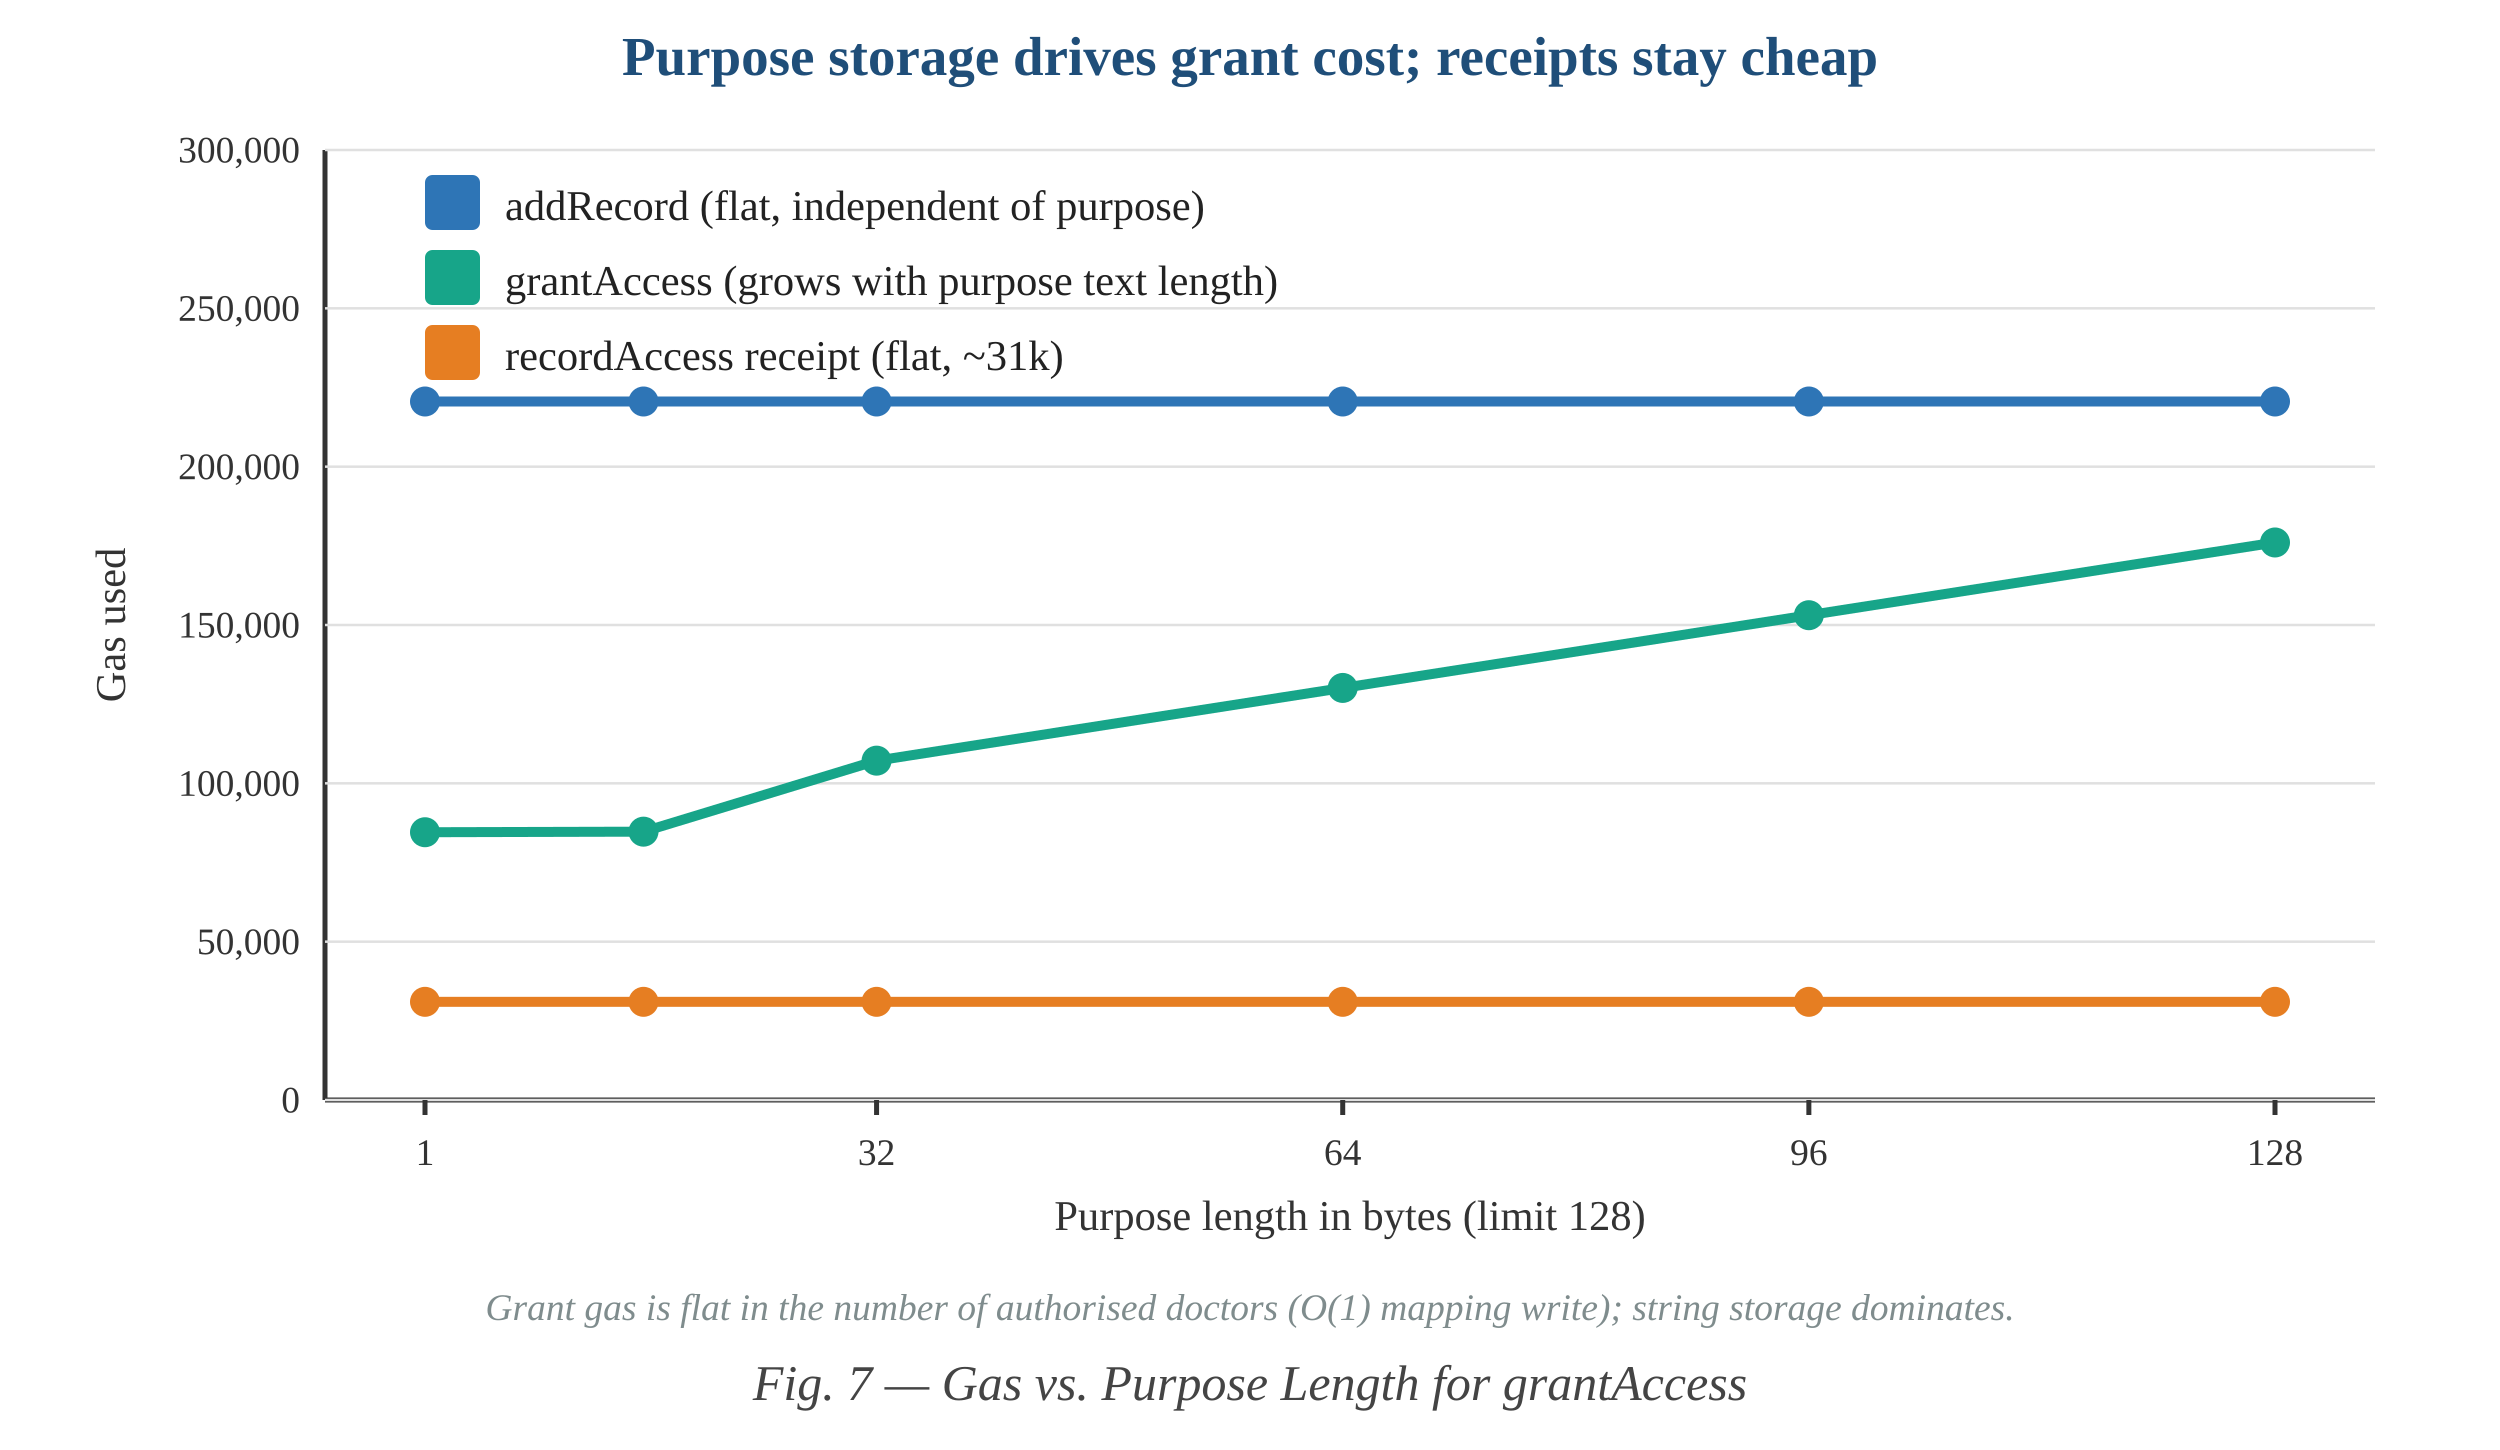
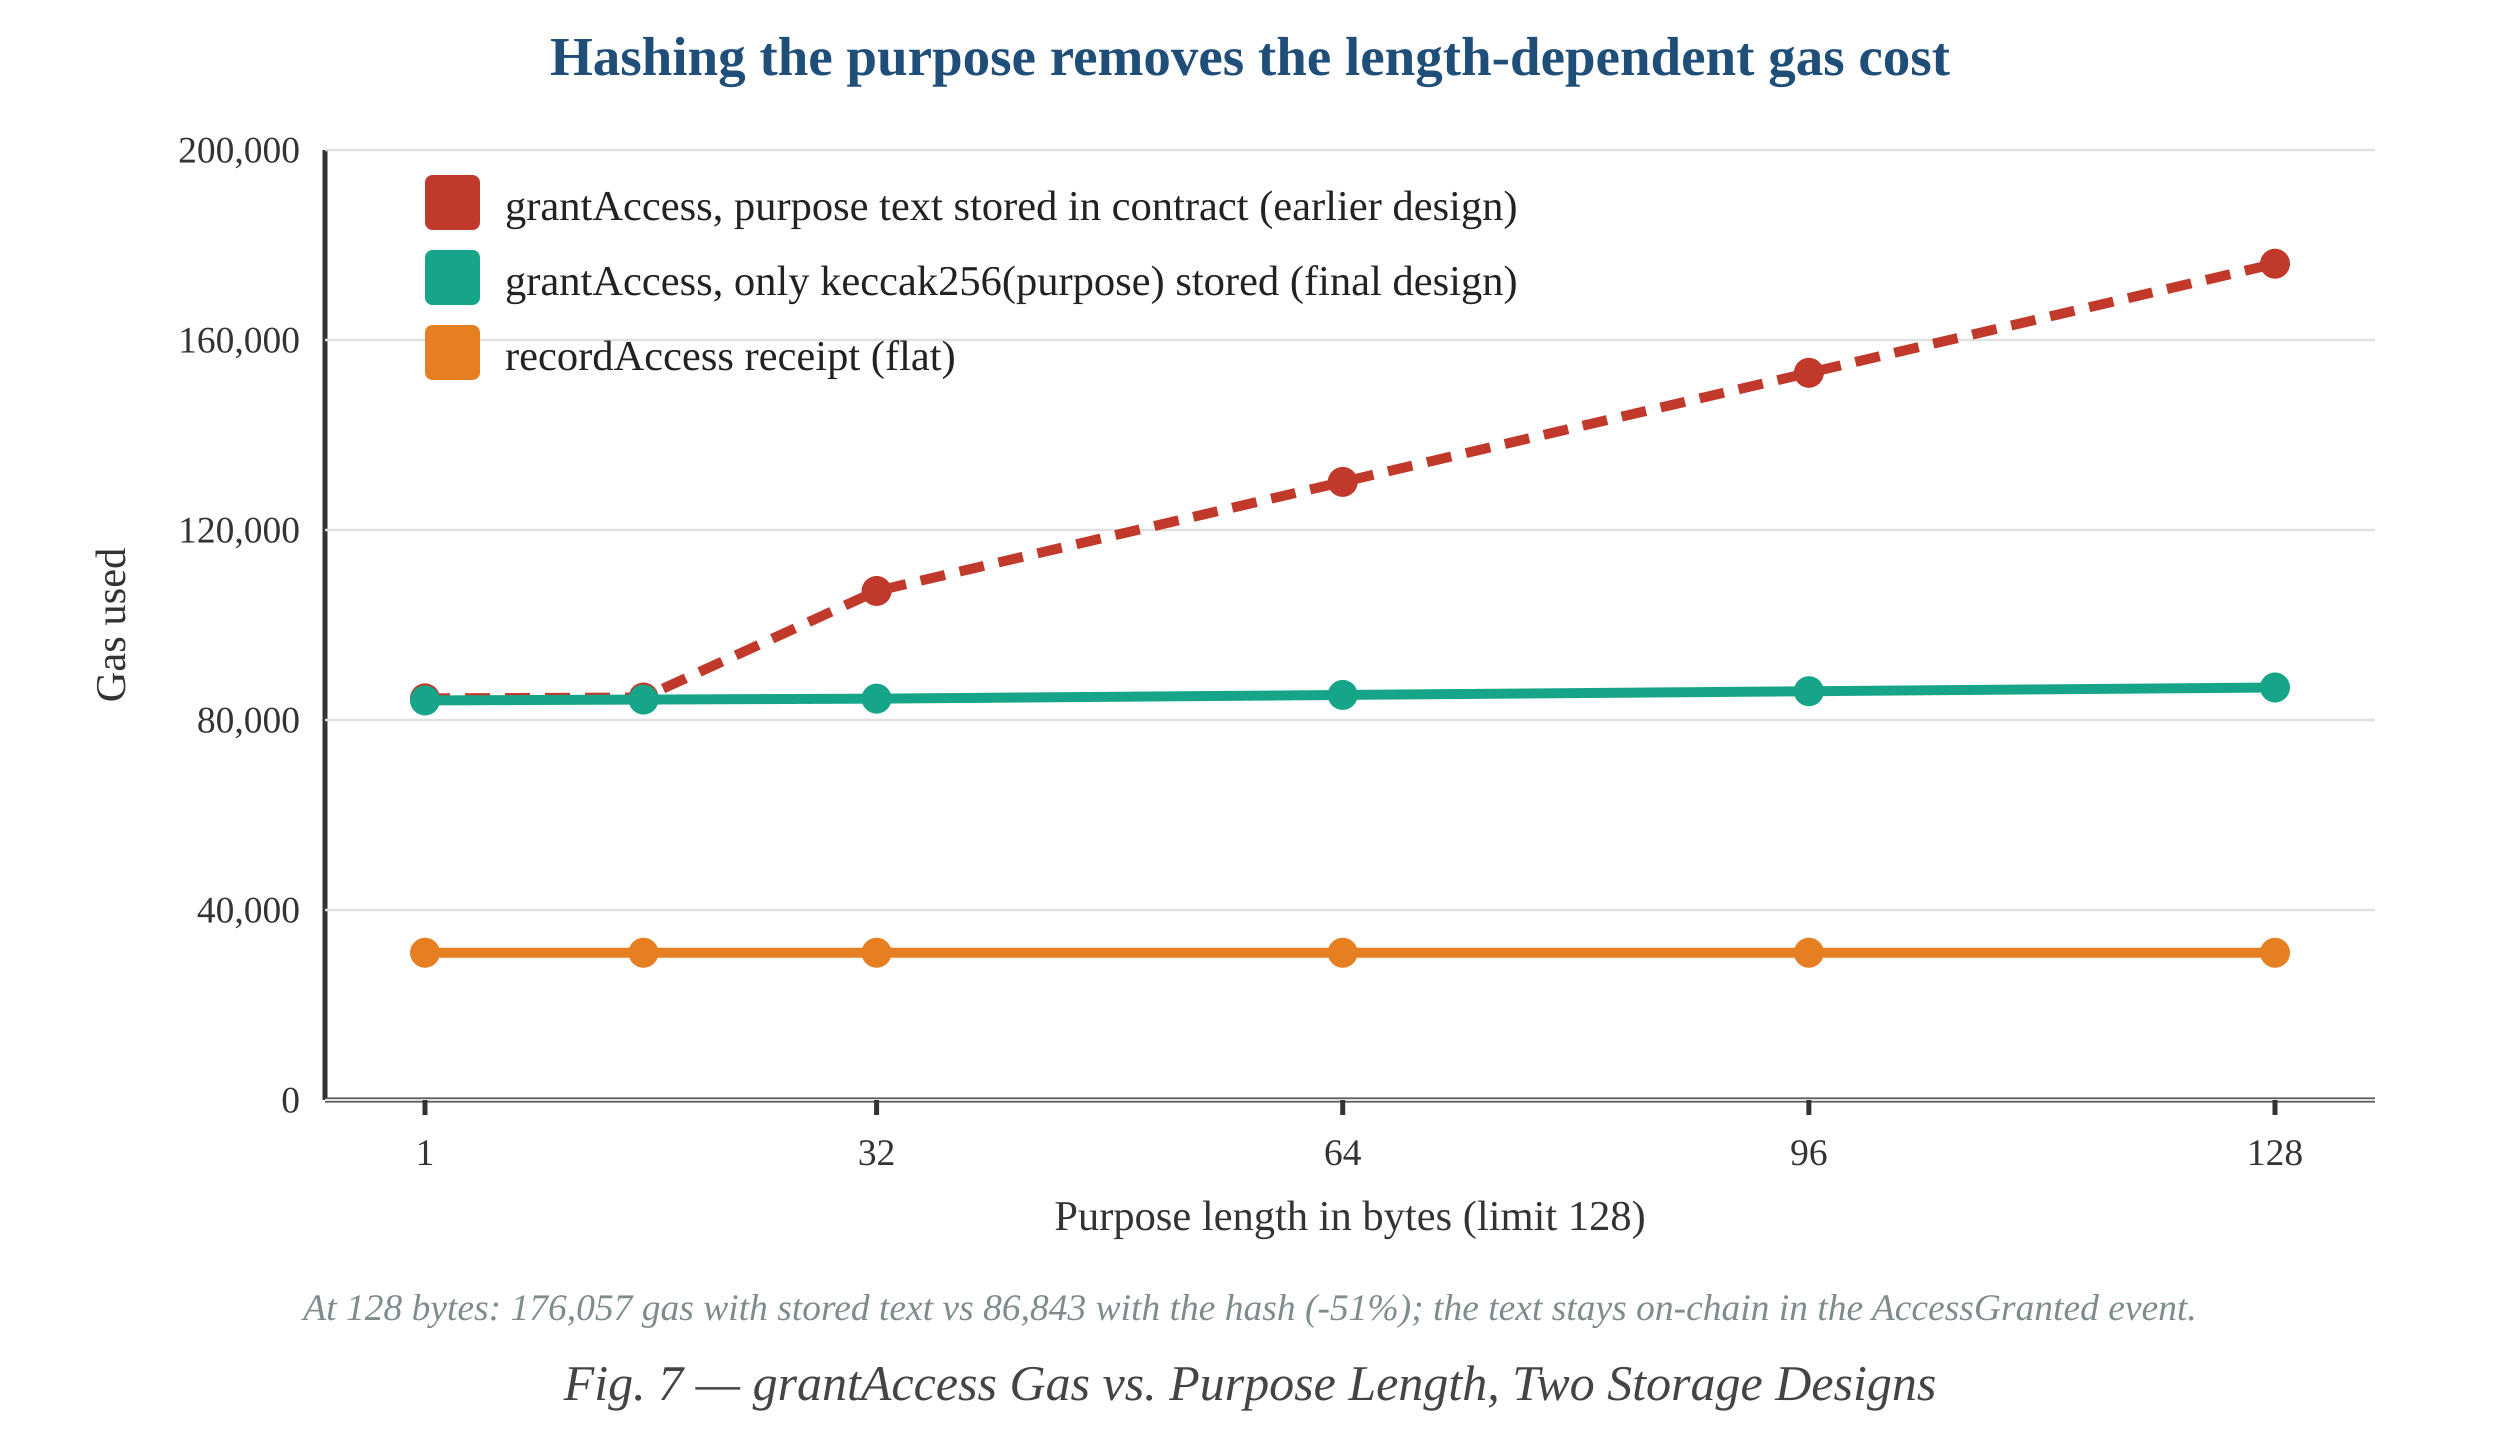
<svg xmlns="http://www.w3.org/2000/svg" width="1000" height="580" viewBox="0 0 1000 580" font-family="'Times New Roman', Georgia, serif">
  <defs>
    <marker id="m1F4E79" viewBox="0 0 10 10" refX="8" refY="5" markerWidth="7" markerHeight="7" orient="auto-start-reverse">
      <path d="M0 0 L10 5 L0 10 z" fill="#1F4E79" />
    </marker>
    <marker id="mE67E22" viewBox="0 0 10 10" refX="8" refY="5" markerWidth="7" markerHeight="7" orient="auto-start-reverse">
      <path d="M0 0 L10 5 L0 10 z" fill="#E67E22" />
    </marker>
    <marker id="mC0392B" viewBox="0 0 10 10" refX="8" refY="5" markerWidth="7" markerHeight="7" orient="auto-start-reverse">
      <path d="M0 0 L10 5 L0 10 z" fill="#C0392B" />
    </marker>
    <marker id="m7F8C8D" viewBox="0 0 10 10" refX="8" refY="5" markerWidth="7" markerHeight="7" orient="auto-start-reverse">
      <path d="M0 0 L10 5 L0 10 z" fill="#7F8C8D" />
    </marker>
    <marker id="m17A589" viewBox="0 0 10 10" refX="8" refY="5" markerWidth="7" markerHeight="7" orient="auto-start-reverse">
      <path d="M0 0 L10 5 L0 10 z" fill="#17A589" />
    </marker>
    <marker id="m2E75B6" viewBox="0 0 10 10" refX="8" refY="5" markerWidth="7" markerHeight="7" orient="auto-start-reverse">
      <path d="M0 0 L10 5 L0 10 z" fill="#2E75B6" />
    </marker>
  </defs>
  <rect width="1000" height="580" fill="#FFFFFF" />
  <line x1="130" y1="60" x2="130" y2="440" stroke="#333" stroke-width="2" />
  <line x1="130" y1="440" x2="950" y2="440" stroke="#333" stroke-width="2" />
  <line x1="130" y1="440.0" x2="950" y2="440.0" stroke="#E0E0E0" stroke-width="1" />
  <text x="120" y="445.0" font-size="15" fill="#333" font-weight="normal" text-anchor="end" font-style="normal">0</text>
-   <line x1="130" y1="376.667" x2="950" y2="376.667" stroke="#E0E0E0" stroke-width="1" />
-   <text x="120" y="381.667" font-size="15" fill="#333" font-weight="normal" text-anchor="end" font-style="normal">50,000</text>
-   <line x1="130" y1="313.333" x2="950" y2="313.333" stroke="#E0E0E0" stroke-width="1" />
-   <text x="120" y="318.333" font-size="15" fill="#333" font-weight="normal" text-anchor="end" font-style="normal">100,000</text>
-   <line x1="130" y1="250.0" x2="950" y2="250.0" stroke="#E0E0E0" stroke-width="1" />
-   <text x="120" y="255.0" font-size="15" fill="#333" font-weight="normal" text-anchor="end" font-style="normal">150,000</text>
-   <line x1="130" y1="186.667" x2="950" y2="186.667" stroke="#E0E0E0" stroke-width="1" />
-   <text x="120" y="191.667" font-size="15" fill="#333" font-weight="normal" text-anchor="end" font-style="normal">200,000</text>
-   <line x1="130" y1="123.333" x2="950" y2="123.333" stroke="#E0E0E0" stroke-width="1" />
-   <text x="120" y="128.333" font-size="15" fill="#333" font-weight="normal" text-anchor="end" font-style="normal">250,000</text>
+   <line x1="130" y1="364.0" x2="950" y2="364.0" stroke="#E0E0E0" stroke-width="1" />
+   <text x="120" y="369.0" font-size="15" fill="#333" font-weight="normal" text-anchor="end" font-style="normal">40,000</text>
+   <line x1="130" y1="288.0" x2="950" y2="288.0" stroke="#E0E0E0" stroke-width="1" />
+   <text x="120" y="293.0" font-size="15" fill="#333" font-weight="normal" text-anchor="end" font-style="normal">80,000</text>
+   <line x1="130" y1="212.0" x2="950" y2="212.0" stroke="#E0E0E0" stroke-width="1" />
+   <text x="120" y="217.0" font-size="15" fill="#333" font-weight="normal" text-anchor="end" font-style="normal">120,000</text>
+   <line x1="130" y1="136.0" x2="950" y2="136.0" stroke="#E0E0E0" stroke-width="1" />
+   <text x="120" y="141.0" font-size="15" fill="#333" font-weight="normal" text-anchor="end" font-style="normal">160,000</text>
  <line x1="130" y1="60.0" x2="950" y2="60.0" stroke="#E0E0E0" stroke-width="1" />
-   <text x="120" y="65.0" font-size="15" fill="#333" font-weight="normal" text-anchor="end" font-style="normal">300,000</text>
+   <text x="120" y="65.0" font-size="15" fill="#333" font-weight="normal" text-anchor="end" font-style="normal">200,000</text>
  <text x="50" y="250.0" font-size="17" fill="#333" font-weight="normal" text-anchor="middle" font-style="normal" transform="rotate(-90 50 250.0)">Gas used</text>
  <line x1="170.0" y1="440" x2="170.0" y2="446" stroke="#333" stroke-width="2" />
  <text x="170.0" y="466" font-size="15" fill="#333" font-weight="normal" text-anchor="middle" font-style="normal">1</text>
  <line x1="350.63" y1="440" x2="350.63" y2="446" stroke="#333" stroke-width="2" />
  <text x="350.63" y="466" font-size="15" fill="#333" font-weight="normal" text-anchor="middle" font-style="normal">32</text>
  <line x1="537.087" y1="440" x2="537.087" y2="446" stroke="#333" stroke-width="2" />
  <text x="537.087" y="466" font-size="15" fill="#333" font-weight="normal" text-anchor="middle" font-style="normal">64</text>
  <line x1="723.543" y1="440" x2="723.543" y2="446" stroke="#333" stroke-width="2" />
  <text x="723.543" y="466" font-size="15" fill="#333" font-weight="normal" text-anchor="middle" font-style="normal">96</text>
  <line x1="910.0" y1="440" x2="910.0" y2="446" stroke="#333" stroke-width="2" />
  <text x="910.0" y="466" font-size="15" fill="#333" font-weight="normal" text-anchor="middle" font-style="normal">128</text>
-   <path d="M 170.0 160.6 L 257.402 160.6 L 350.63 160.6 L 537.087 160.6 L 723.543 160.6 L 910.0 160.6" fill="none" stroke="#2E75B6" stroke-width="4" />
-   <circle cx="170.0" cy="160.6" r="6" fill="#2E75B6" />
-   <circle cx="257.402" cy="160.6" r="6" fill="#2E75B6" />
-   <circle cx="350.63" cy="160.6" r="6" fill="#2E75B6" />
-   <circle cx="537.087" cy="160.6" r="6" fill="#2E75B6" />
-   <circle cx="723.543" cy="160.6" r="6" fill="#2E75B6" />
-   <circle cx="910.0" cy="160.6" r="6" fill="#2E75B6" />
-   <rect x="170" y="70" width="22" height="22" rx="3" fill="#2E75B6" />
-   <text x="202" y="88" font-size="17" fill="#222" font-weight="normal" text-anchor="start" font-style="normal">addRecord (flat, independent of purpose)</text>
-   <path d="M 170.0 332.894 L 257.402 332.666 L 350.63 304.261 L 537.087 275.172 L 723.543 246.083 L 910.0 216.994" fill="none" stroke="#17A589" stroke-width="4" />
-   <circle cx="170.0" cy="332.894" r="6" fill="#17A589" />
-   <circle cx="257.402" cy="332.666" r="6" fill="#17A589" />
-   <circle cx="350.63" cy="304.261" r="6" fill="#17A589" />
-   <circle cx="537.087" cy="275.172" r="6" fill="#17A589" />
-   <circle cx="723.543" cy="246.083" r="6" fill="#17A589" />
-   <circle cx="910.0" cy="216.994" r="6" fill="#17A589" />
+   <path d="M 170.0 279.342 L 257.402 279 L 350.63 236.392 L 537.087 192.759 L 723.543 149.125 L 910.0 105.492" fill="none" stroke="#C0392B" stroke-width="4" stroke-dasharray="10 6" />
+   <circle cx="170.0" cy="279.342" r="6" fill="#C0392B" />
+   <circle cx="257.402" cy="279" r="6" fill="#C0392B" />
+   <circle cx="350.63" cy="236.392" r="6" fill="#C0392B" />
+   <circle cx="537.087" cy="192.759" r="6" fill="#C0392B" />
+   <circle cx="723.543" cy="149.125" r="6" fill="#C0392B" />
+   <circle cx="910.0" cy="105.492" r="6" fill="#C0392B" />
+   <rect x="170" y="70" width="22" height="22" rx="3" fill="#C0392B" />
+   <text x="202" y="88" font-size="17" fill="#222" font-weight="normal" text-anchor="start" font-style="normal">grantAccess, purpose text stored in contract (earlier design)</text>
+   <path d="M 170.0 280.168 L 257.402 279.826 L 350.63 279.461 L 537.087 277.974 L 723.543 276.486 L 910.0 274.998" fill="none" stroke="#17A589" stroke-width="4" />
+   <circle cx="170.0" cy="280.168" r="6" fill="#17A589" />
+   <circle cx="257.402" cy="279.826" r="6" fill="#17A589" />
+   <circle cx="350.63" cy="279.461" r="6" fill="#17A589" />
+   <circle cx="537.087" cy="277.974" r="6" fill="#17A589" />
+   <circle cx="723.543" cy="276.486" r="6" fill="#17A589" />
+   <circle cx="910.0" cy="274.998" r="6" fill="#17A589" />
  <rect x="170" y="100" width="22" height="22" rx="3" fill="#17A589" />
-   <text x="202" y="118" font-size="17" fill="#222" font-weight="normal" text-anchor="start" font-style="normal">grantAccess (grows with purpose text length)</text>
-   <path d="M 170.0 400.732 L 257.402 400.732 L 350.63 400.732 L 537.087 400.732 L 723.543 400.732 L 910.0 400.732" fill="none" stroke="#E67E22" stroke-width="4" />
-   <circle cx="170.0" cy="400.732" r="6" fill="#E67E22" />
-   <circle cx="257.402" cy="400.732" r="6" fill="#E67E22" />
-   <circle cx="350.63" cy="400.732" r="6" fill="#E67E22" />
-   <circle cx="537.087" cy="400.732" r="6" fill="#E67E22" />
-   <circle cx="723.543" cy="400.732" r="6" fill="#E67E22" />
-   <circle cx="910.0" cy="400.732" r="6" fill="#E67E22" />
+   <text x="202" y="118" font-size="17" fill="#222" font-weight="normal" text-anchor="start" font-style="normal">grantAccess, only keccak256(purpose) stored (final design)</text>
+   <path d="M 170.0 381.098 L 257.402 381.098 L 350.63 381.098 L 537.087 381.098 L 723.543 381.098 L 910.0 381.098" fill="none" stroke="#E67E22" stroke-width="4" />
+   <circle cx="170.0" cy="381.098" r="6" fill="#E67E22" />
+   <circle cx="257.402" cy="381.098" r="6" fill="#E67E22" />
+   <circle cx="350.63" cy="381.098" r="6" fill="#E67E22" />
+   <circle cx="537.087" cy="381.098" r="6" fill="#E67E22" />
+   <circle cx="723.543" cy="381.098" r="6" fill="#E67E22" />
+   <circle cx="910.0" cy="381.098" r="6" fill="#E67E22" />
  <rect x="170" y="130" width="22" height="22" rx="3" fill="#E67E22" />
-   <text x="202" y="148" font-size="17" fill="#222" font-weight="normal" text-anchor="start" font-style="normal">recordAccess receipt (flat, ~31k)</text>
+   <text x="202" y="148" font-size="17" fill="#222" font-weight="normal" text-anchor="start" font-style="normal">recordAccess receipt (flat)</text>
  <text x="540.0" y="492" font-size="17" fill="#333" font-weight="normal" text-anchor="middle" font-style="normal">Purpose length in bytes (limit 128)</text>
-   <text x="500" y="30" font-size="22" fill="#1F4E79" font-weight="bold" text-anchor="middle" font-style="normal">Purpose storage drives grant cost; receipts stay cheap</text>
-   <text x="500" y="528" font-size="15" fill="#7F8C8D" font-weight="normal" text-anchor="middle" font-style="italic">Grant gas is flat in the number of authorised doctors (O(1) mapping write); string storage dominates.</text>
-   <text x="500" y="560" font-size="20" fill="#444" font-weight="normal" text-anchor="middle" font-style="italic">Fig. 7 — Gas vs. Purpose Length for grantAccess</text>
+   <text x="500" y="30" font-size="22" fill="#1F4E79" font-weight="bold" text-anchor="middle" font-style="normal">Hashing the purpose removes the length-dependent gas cost</text>
+   <text x="500" y="528" font-size="15" fill="#7F8C8D" font-weight="normal" text-anchor="middle" font-style="italic">At 128 bytes: 176,057 gas with stored text vs 86,843 with the hash (-51%); the text stays on-chain in the AccessGranted event.</text>
+   <text x="500" y="560" font-size="20" fill="#444" font-weight="normal" text-anchor="middle" font-style="italic">Fig. 7 — grantAccess Gas vs. Purpose Length, Two Storage Designs</text>
</svg>
